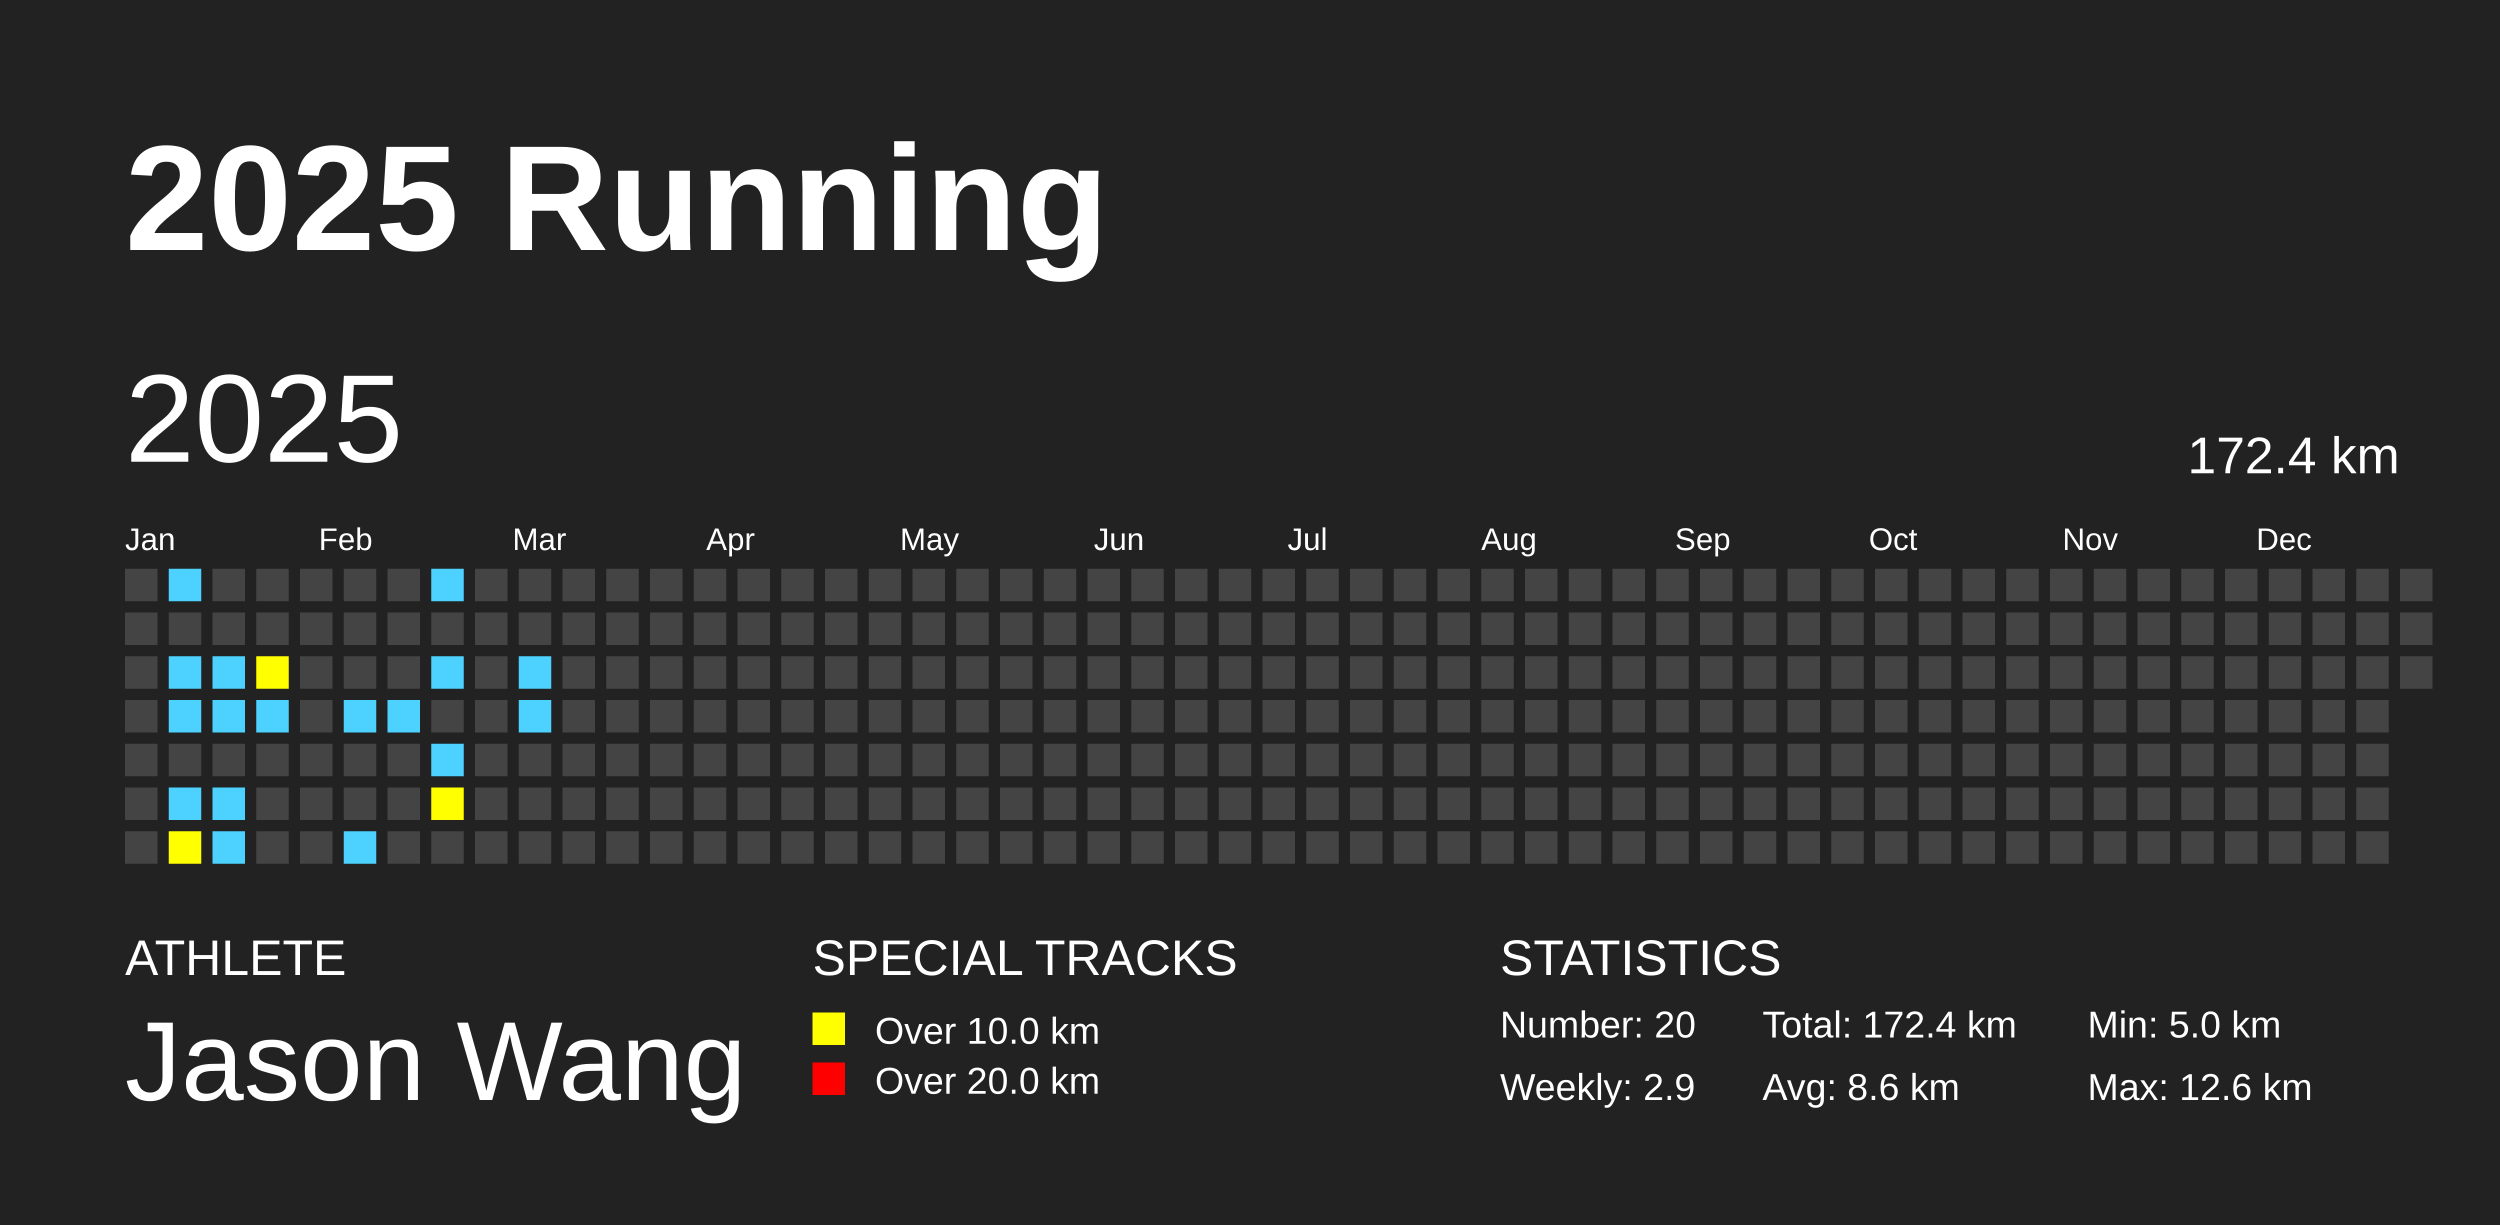
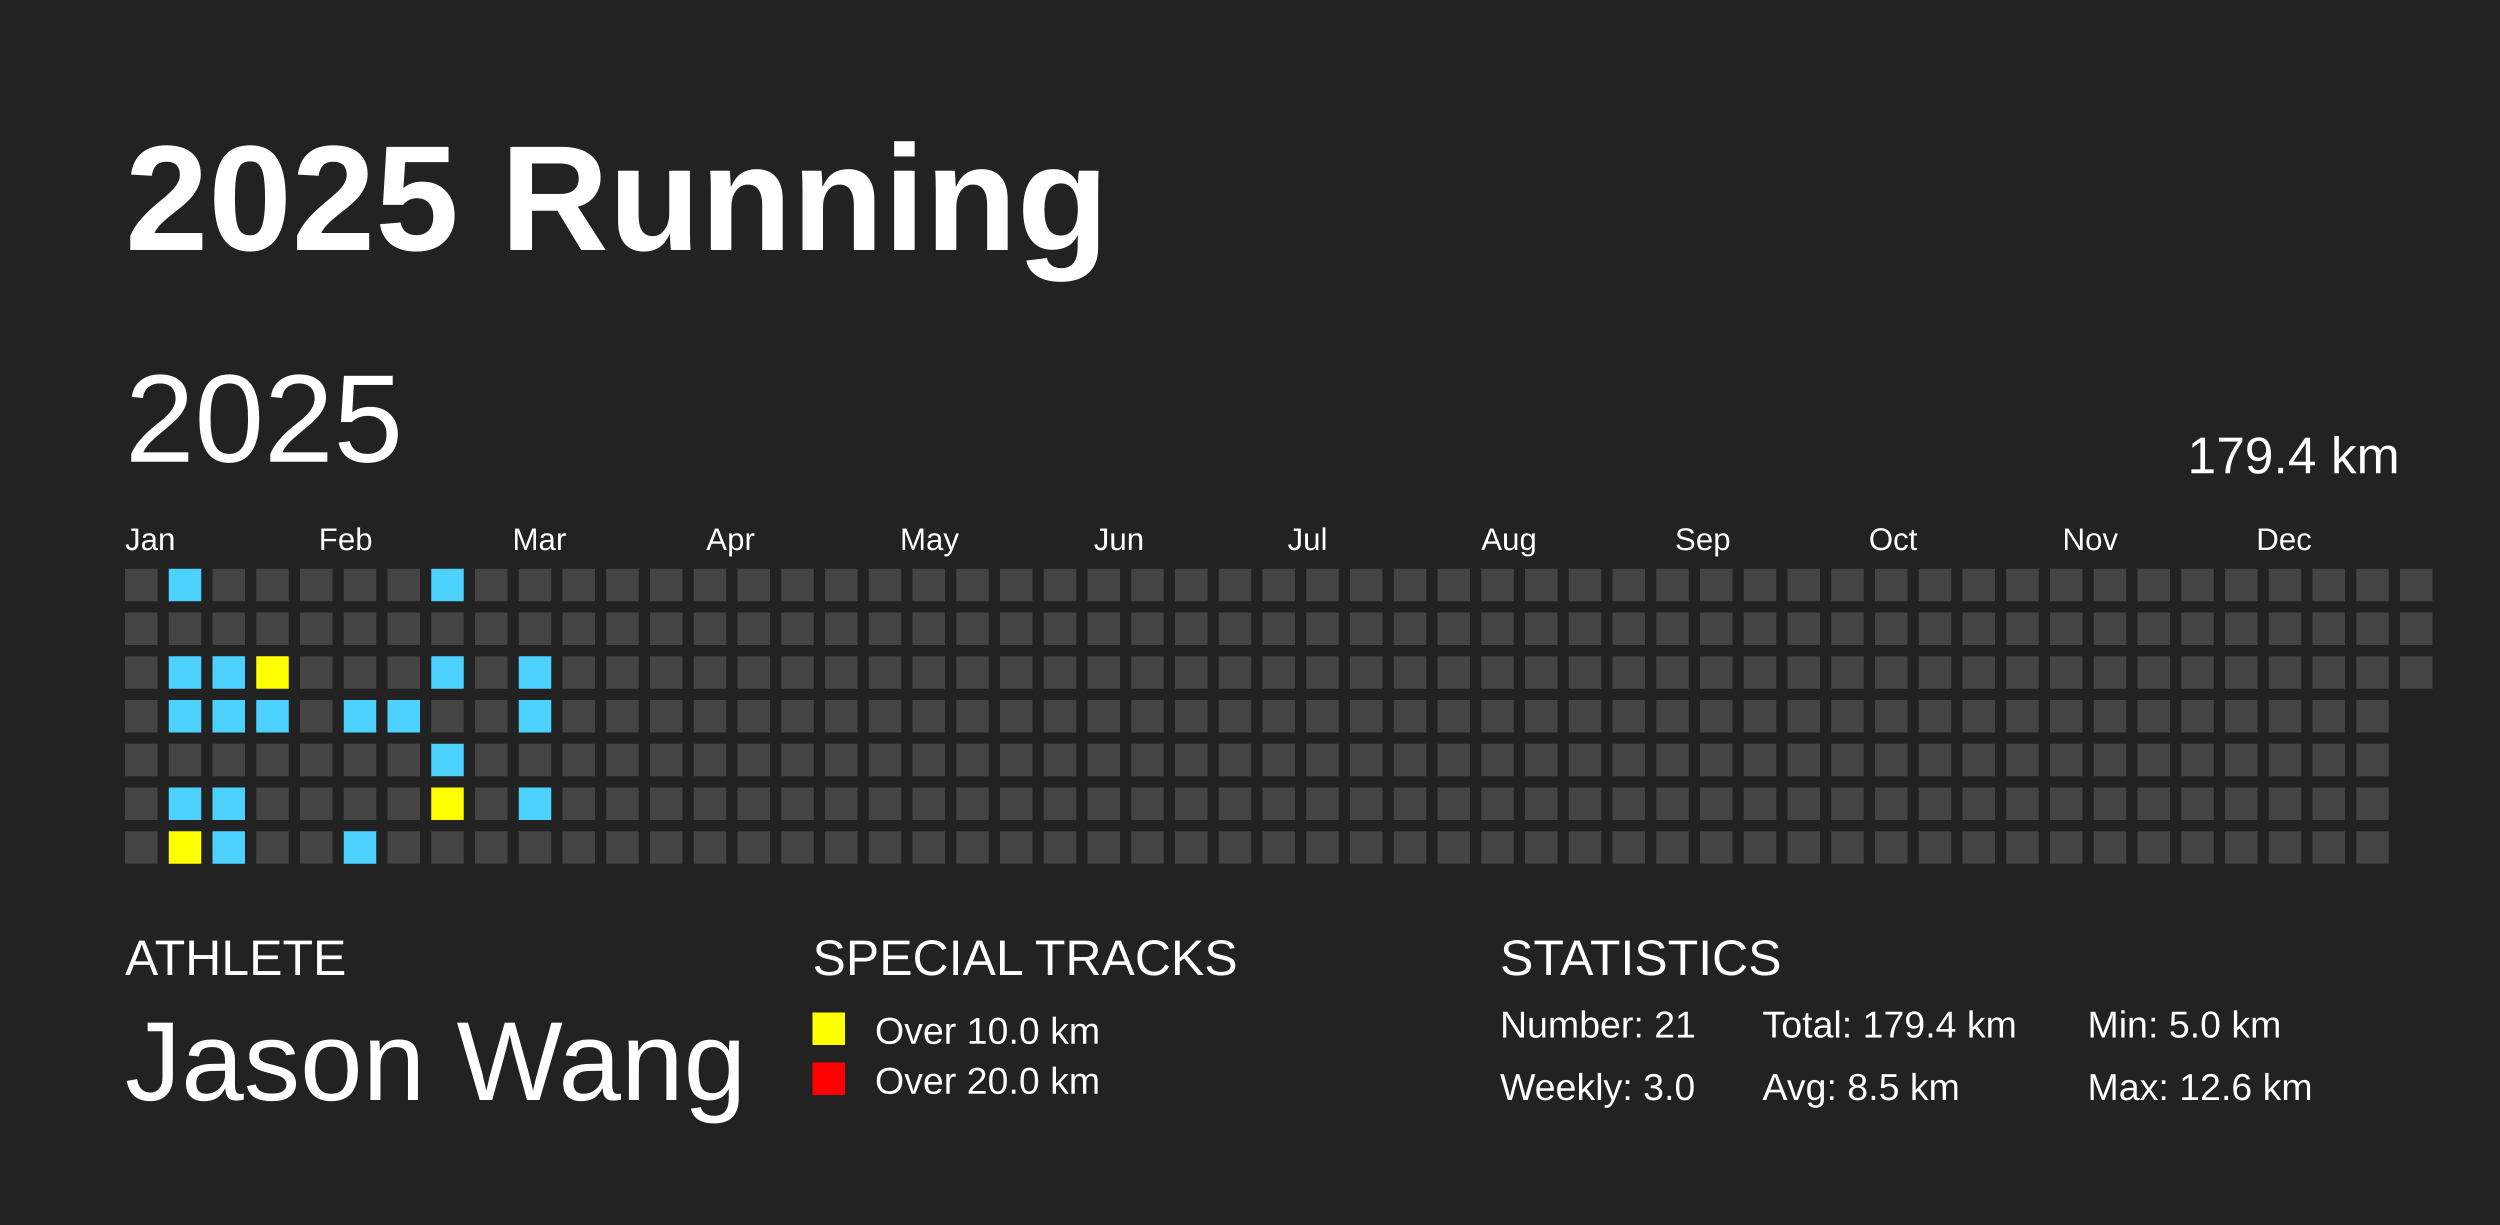
<svg xmlns="http://www.w3.org/2000/svg" baseProfile="full" height="98mm" version="1.1" viewBox="0,0,200,98" width="200mm">
  <defs />
  <rect fill="#222222" height="98" width="200" x="0" y="0" />
  <text fill="#FFFFFF" style="font-size:12px; font-family:Arial; font-weight:bold;" x="10" y="20">2025 Running</text>
  <text fill="#FFFFFF" style="font-size:4px; font-family:Arial" x="10" y="78">ATHLETE</text>
  <text fill="#FFFFFF" style="font-size:9px; font-family:Arial" x="10" y="88">Jason Wang</text>
  <text fill="#FFFFFF" style="font-size:4px; font-family:Arial" x="65" y="78">SPECIAL TRACKS</text>
  <rect fill="yellow" height="2.6" width="2.6" x="65" y="81" />
  <text fill="#FFFFFF" style="font-size:3px; font-family:Arial" x="70" y="83.5">Over 10.0 km</text>
  <rect fill="red" height="2.6" width="2.6" x="65" y="85" />
  <text fill="#FFFFFF" style="font-size:3px; font-family:Arial" x="70" y="87.5">Over 20.0 km</text>
  <text fill="#FFFFFF" style="font-size:4px; font-family:Arial" x="120" y="78">STATISTICS</text>
-   <text fill="#FFFFFF" style="font-size:3px; font-family:Arial" x="120" y="83">Number: 20</text>
-   <text fill="#FFFFFF" style="font-size:3px; font-family:Arial" x="120" y="88">Weekly: 2.9</text>
-   <text fill="#FFFFFF" style="font-size:3px; font-family:Arial" x="141" y="83">Total: 172.4 km</text>
-   <text fill="#FFFFFF" style="font-size:3px; font-family:Arial" x="141" y="88">Avg: 8.6 km</text>
+   <text fill="#FFFFFF" style="font-size:3px; font-family:Arial" x="120" y="83">Number: 21</text>
+   <text fill="#FFFFFF" style="font-size:3px; font-family:Arial" x="120" y="88">Weekly: 3.0</text>
+   <text fill="#FFFFFF" style="font-size:3px; font-family:Arial" x="141" y="83">Total: 179.4 km</text>
+   <text fill="#FFFFFF" style="font-size:3px; font-family:Arial" x="141" y="88">Avg: 8.5 km</text>
  <text fill="#FFFFFF" style="font-size:3px; font-family:Arial" x="167" y="83">Min: 5.0 km</text>
  <text fill="#FFFFFF" style="font-size:3px; font-family:Arial" x="167" y="88">Max: 12.6 km</text>
  <text dominant-baseline="hanging" fill="#FFFFFF" style="font-size:10.0px; font-family:Arial;" x="10" y="30">2025</text>
-   <text dominant-baseline="hanging" fill="#FFFFFF" style="font-size:4.125px; font-family:Arial;" x="175" y="35">172.4 km</text>
+   <text dominant-baseline="hanging" fill="#FFFFFF" style="font-size:4.125px; font-family:Arial;" x="175" y="35">179.4 km</text>
  <text fill="#FFFFFF" style="font-size:2.5px; font-family:Arial" x="10.0" y="44">Jan</text>
  <text fill="#FFFFFF" style="font-size:2.5px; font-family:Arial" x="25.5" y="44">Feb</text>
  <text fill="#FFFFFF" style="font-size:2.5px; font-family:Arial" x="41.0" y="44">Mar</text>
  <text fill="#FFFFFF" style="font-size:2.5px; font-family:Arial" x="56.5" y="44">Apr</text>
  <text fill="#FFFFFF" style="font-size:2.5px; font-family:Arial" x="72.0" y="44">May</text>
  <text fill="#FFFFFF" style="font-size:2.5px; font-family:Arial" x="87.5" y="44">Jun</text>
  <text fill="#FFFFFF" style="font-size:2.5px; font-family:Arial" x="103.0" y="44">Jul</text>
  <text fill="#FFFFFF" style="font-size:2.5px; font-family:Arial" x="118.5" y="44">Aug</text>
  <text fill="#FFFFFF" style="font-size:2.5px; font-family:Arial" x="134.0" y="44">Sep</text>
  <text fill="#FFFFFF" style="font-size:2.5px; font-family:Arial" x="149.5" y="44">Oct</text>
  <text fill="#FFFFFF" style="font-size:2.5px; font-family:Arial" x="165.0" y="44">Nov</text>
  <text fill="#FFFFFF" style="font-size:2.5px; font-family:Arial" x="180.5" y="44">Dec</text>
  <rect fill="#444444" height="2.6" width="2.6" x="10.0" y="45.5" />
  <rect fill="#444444" height="2.6" width="2.6" x="10.0" y="49.0" />
  <rect fill="#444444" height="2.6" width="2.6" x="10.0" y="52.5" />
  <rect fill="#444444" height="2.6" width="2.6" x="10.0" y="56.0" />
  <rect fill="#444444" height="2.6" width="2.6" x="10.0" y="59.5" />
  <rect fill="#444444" height="2.6" width="2.6" x="10.0" y="63.0" />
  <rect fill="#444444" height="2.6" width="2.6" x="10.0" y="66.5" />
  <rect fill="#4DD2FF" height="2.6" width="2.6" x="13.5" y="45.5" />
  <rect fill="#444444" height="2.6" width="2.6" x="13.5" y="49.0" />
  <rect fill="#4DD2FF" height="2.6" width="2.6" x="13.5" y="52.5" />
  <rect fill="#4DD2FF" height="2.6" width="2.6" x="13.5" y="56.0" />
  <rect fill="#444444" height="2.6" width="2.6" x="13.5" y="59.5" />
  <rect fill="#4DD2FF" height="2.6" width="2.6" x="13.5" y="63.0" />
  <rect fill="yellow" height="2.6" width="2.6" x="13.5" y="66.5" />
  <rect fill="#444444" height="2.6" width="2.6" x="17.0" y="45.5" />
  <rect fill="#444444" height="2.6" width="2.6" x="17.0" y="49.0" />
  <rect fill="#4DD2FF" height="2.6" width="2.6" x="17.0" y="52.5" />
  <rect fill="#4DD2FF" height="2.6" width="2.6" x="17.0" y="56.0" />
  <rect fill="#444444" height="2.6" width="2.6" x="17.0" y="59.5" />
  <rect fill="#4DD2FF" height="2.6" width="2.6" x="17.0" y="63.0" />
  <rect fill="#4DD2FF" height="2.6" width="2.6" x="17.0" y="66.5" />
  <rect fill="#444444" height="2.6" width="2.6" x="20.5" y="45.5" />
  <rect fill="#444444" height="2.6" width="2.6" x="20.5" y="49.0" />
  <rect fill="yellow" height="2.6" width="2.6" x="20.5" y="52.5" />
  <rect fill="#4DD2FF" height="2.6" width="2.6" x="20.5" y="56.0" />
  <rect fill="#444444" height="2.6" width="2.6" x="20.5" y="59.5" />
  <rect fill="#444444" height="2.6" width="2.6" x="20.5" y="63.0" />
  <rect fill="#444444" height="2.6" width="2.6" x="20.5" y="66.5" />
  <rect fill="#444444" height="2.6" width="2.6" x="24.0" y="45.5" />
  <rect fill="#444444" height="2.6" width="2.6" x="24.0" y="49.0" />
  <rect fill="#444444" height="2.6" width="2.6" x="24.0" y="52.5" />
  <rect fill="#444444" height="2.6" width="2.6" x="24.0" y="56.0" />
  <rect fill="#444444" height="2.6" width="2.6" x="24.0" y="59.5" />
  <rect fill="#444444" height="2.6" width="2.6" x="24.0" y="63.0" />
  <rect fill="#444444" height="2.6" width="2.6" x="24.0" y="66.5" />
  <rect fill="#444444" height="2.6" width="2.6" x="27.5" y="45.5" />
  <rect fill="#444444" height="2.6" width="2.6" x="27.5" y="49.0" />
  <rect fill="#444444" height="2.6" width="2.6" x="27.5" y="52.5" />
  <rect fill="#4DD2FF" height="2.6" width="2.6" x="27.5" y="56.0" />
  <rect fill="#444444" height="2.6" width="2.6" x="27.5" y="59.5" />
  <rect fill="#444444" height="2.6" width="2.6" x="27.5" y="63.0" />
  <rect fill="#4DD2FF" height="2.6" width="2.6" x="27.5" y="66.5" />
  <rect fill="#444444" height="2.6" width="2.6" x="31.0" y="45.5" />
  <rect fill="#444444" height="2.6" width="2.6" x="31.0" y="49.0" />
  <rect fill="#444444" height="2.6" width="2.6" x="31.0" y="52.5" />
  <rect fill="#4DD2FF" height="2.6" width="2.6" x="31.0" y="56.0" />
  <rect fill="#444444" height="2.6" width="2.6" x="31.0" y="59.5" />
  <rect fill="#444444" height="2.6" width="2.6" x="31.0" y="63.0" />
  <rect fill="#444444" height="2.6" width="2.6" x="31.0" y="66.5" />
  <rect fill="#4DD2FF" height="2.6" width="2.6" x="34.5" y="45.5" />
  <rect fill="#444444" height="2.6" width="2.6" x="34.5" y="49.0" />
  <rect fill="#4DD2FF" height="2.6" width="2.6" x="34.5" y="52.5" />
  <rect fill="#444444" height="2.6" width="2.6" x="34.5" y="56.0" />
  <rect fill="#4DD2FF" height="2.6" width="2.6" x="34.5" y="59.5" />
  <rect fill="yellow" height="2.6" width="2.6" x="34.5" y="63.0" />
  <rect fill="#444444" height="2.6" width="2.6" x="34.5" y="66.5" />
  <rect fill="#444444" height="2.6" width="2.6" x="38.0" y="45.5" />
  <rect fill="#444444" height="2.6" width="2.6" x="38.0" y="49.0" />
  <rect fill="#444444" height="2.6" width="2.6" x="38.0" y="52.5" />
  <rect fill="#444444" height="2.6" width="2.6" x="38.0" y="56.0" />
  <rect fill="#444444" height="2.6" width="2.6" x="38.0" y="59.5" />
  <rect fill="#444444" height="2.6" width="2.6" x="38.0" y="63.0" />
  <rect fill="#444444" height="2.6" width="2.6" x="38.0" y="66.5" />
  <rect fill="#444444" height="2.6" width="2.6" x="41.5" y="45.5" />
  <rect fill="#444444" height="2.6" width="2.6" x="41.5" y="49.0" />
  <rect fill="#4DD2FF" height="2.6" width="2.6" x="41.5" y="52.5" />
  <rect fill="#4DD2FF" height="2.6" width="2.6" x="41.5" y="56.0" />
  <rect fill="#444444" height="2.6" width="2.6" x="41.5" y="59.5" />
-   <rect fill="#444444" height="2.6" width="2.6" x="41.5" y="63.0" />
+   <rect fill="#4DD2FF" height="2.6" width="2.6" x="41.5" y="63.0" />
  <rect fill="#444444" height="2.6" width="2.6" x="41.5" y="66.5" />
  <rect fill="#444444" height="2.6" width="2.6" x="45.0" y="45.5" />
  <rect fill="#444444" height="2.6" width="2.6" x="45.0" y="49.0" />
  <rect fill="#444444" height="2.6" width="2.6" x="45.0" y="52.5" />
  <rect fill="#444444" height="2.6" width="2.6" x="45.0" y="56.0" />
  <rect fill="#444444" height="2.6" width="2.6" x="45.0" y="59.5" />
  <rect fill="#444444" height="2.6" width="2.6" x="45.0" y="63.0" />
  <rect fill="#444444" height="2.6" width="2.6" x="45.0" y="66.5" />
  <rect fill="#444444" height="2.6" width="2.6" x="48.5" y="45.5" />
  <rect fill="#444444" height="2.6" width="2.6" x="48.5" y="49.0" />
  <rect fill="#444444" height="2.6" width="2.6" x="48.5" y="52.5" />
  <rect fill="#444444" height="2.6" width="2.6" x="48.5" y="56.0" />
  <rect fill="#444444" height="2.6" width="2.6" x="48.5" y="59.5" />
  <rect fill="#444444" height="2.6" width="2.6" x="48.5" y="63.0" />
  <rect fill="#444444" height="2.6" width="2.6" x="48.5" y="66.5" />
  <rect fill="#444444" height="2.6" width="2.6" x="52.0" y="45.5" />
  <rect fill="#444444" height="2.6" width="2.6" x="52.0" y="49.0" />
  <rect fill="#444444" height="2.6" width="2.6" x="52.0" y="52.5" />
  <rect fill="#444444" height="2.6" width="2.6" x="52.0" y="56.0" />
  <rect fill="#444444" height="2.6" width="2.6" x="52.0" y="59.5" />
  <rect fill="#444444" height="2.6" width="2.6" x="52.0" y="63.0" />
  <rect fill="#444444" height="2.6" width="2.6" x="52.0" y="66.5" />
  <rect fill="#444444" height="2.6" width="2.6" x="55.5" y="45.5" />
  <rect fill="#444444" height="2.6" width="2.6" x="55.5" y="49.0" />
  <rect fill="#444444" height="2.6" width="2.6" x="55.5" y="52.5" />
  <rect fill="#444444" height="2.6" width="2.6" x="55.5" y="56.0" />
  <rect fill="#444444" height="2.6" width="2.6" x="55.5" y="59.5" />
  <rect fill="#444444" height="2.6" width="2.6" x="55.5" y="63.0" />
  <rect fill="#444444" height="2.6" width="2.6" x="55.5" y="66.5" />
  <rect fill="#444444" height="2.6" width="2.6" x="59.0" y="45.5" />
  <rect fill="#444444" height="2.6" width="2.6" x="59.0" y="49.0" />
  <rect fill="#444444" height="2.6" width="2.6" x="59.0" y="52.5" />
  <rect fill="#444444" height="2.6" width="2.6" x="59.0" y="56.0" />
  <rect fill="#444444" height="2.6" width="2.6" x="59.0" y="59.5" />
  <rect fill="#444444" height="2.6" width="2.6" x="59.0" y="63.0" />
  <rect fill="#444444" height="2.6" width="2.6" x="59.0" y="66.5" />
  <rect fill="#444444" height="2.6" width="2.6" x="62.5" y="45.5" />
  <rect fill="#444444" height="2.6" width="2.6" x="62.5" y="49.0" />
  <rect fill="#444444" height="2.6" width="2.6" x="62.5" y="52.5" />
  <rect fill="#444444" height="2.6" width="2.6" x="62.5" y="56.0" />
  <rect fill="#444444" height="2.6" width="2.6" x="62.5" y="59.5" />
  <rect fill="#444444" height="2.6" width="2.6" x="62.5" y="63.0" />
  <rect fill="#444444" height="2.6" width="2.6" x="62.5" y="66.5" />
  <rect fill="#444444" height="2.6" width="2.6" x="66.0" y="45.5" />
  <rect fill="#444444" height="2.6" width="2.6" x="66.0" y="49.0" />
  <rect fill="#444444" height="2.6" width="2.6" x="66.0" y="52.5" />
  <rect fill="#444444" height="2.6" width="2.6" x="66.0" y="56.0" />
  <rect fill="#444444" height="2.6" width="2.6" x="66.0" y="59.5" />
  <rect fill="#444444" height="2.6" width="2.6" x="66.0" y="63.0" />
  <rect fill="#444444" height="2.6" width="2.6" x="66.0" y="66.5" />
  <rect fill="#444444" height="2.6" width="2.6" x="69.5" y="45.5" />
  <rect fill="#444444" height="2.6" width="2.6" x="69.5" y="49.0" />
  <rect fill="#444444" height="2.6" width="2.6" x="69.5" y="52.5" />
  <rect fill="#444444" height="2.6" width="2.6" x="69.5" y="56.0" />
  <rect fill="#444444" height="2.6" width="2.6" x="69.5" y="59.5" />
  <rect fill="#444444" height="2.6" width="2.6" x="69.5" y="63.0" />
  <rect fill="#444444" height="2.6" width="2.6" x="69.5" y="66.5" />
  <rect fill="#444444" height="2.6" width="2.6" x="73.0" y="45.5" />
  <rect fill="#444444" height="2.6" width="2.6" x="73.0" y="49.0" />
  <rect fill="#444444" height="2.6" width="2.6" x="73.0" y="52.5" />
  <rect fill="#444444" height="2.6" width="2.6" x="73.0" y="56.0" />
  <rect fill="#444444" height="2.6" width="2.6" x="73.0" y="59.5" />
  <rect fill="#444444" height="2.6" width="2.6" x="73.0" y="63.0" />
  <rect fill="#444444" height="2.6" width="2.6" x="73.0" y="66.5" />
  <rect fill="#444444" height="2.6" width="2.6" x="76.5" y="45.5" />
  <rect fill="#444444" height="2.6" width="2.6" x="76.5" y="49.0" />
  <rect fill="#444444" height="2.6" width="2.6" x="76.5" y="52.5" />
  <rect fill="#444444" height="2.6" width="2.6" x="76.5" y="56.0" />
  <rect fill="#444444" height="2.6" width="2.6" x="76.5" y="59.5" />
  <rect fill="#444444" height="2.6" width="2.6" x="76.5" y="63.0" />
  <rect fill="#444444" height="2.6" width="2.6" x="76.5" y="66.5" />
  <rect fill="#444444" height="2.6" width="2.6" x="80.0" y="45.5" />
  <rect fill="#444444" height="2.6" width="2.6" x="80.0" y="49.0" />
  <rect fill="#444444" height="2.6" width="2.6" x="80.0" y="52.5" />
  <rect fill="#444444" height="2.6" width="2.6" x="80.0" y="56.0" />
  <rect fill="#444444" height="2.6" width="2.6" x="80.0" y="59.5" />
  <rect fill="#444444" height="2.6" width="2.6" x="80.0" y="63.0" />
  <rect fill="#444444" height="2.6" width="2.6" x="80.0" y="66.5" />
  <rect fill="#444444" height="2.6" width="2.6" x="83.5" y="45.5" />
  <rect fill="#444444" height="2.6" width="2.6" x="83.5" y="49.0" />
  <rect fill="#444444" height="2.6" width="2.6" x="83.5" y="52.5" />
  <rect fill="#444444" height="2.6" width="2.6" x="83.5" y="56.0" />
  <rect fill="#444444" height="2.6" width="2.6" x="83.5" y="59.5" />
  <rect fill="#444444" height="2.6" width="2.6" x="83.5" y="63.0" />
  <rect fill="#444444" height="2.6" width="2.6" x="83.5" y="66.5" />
  <rect fill="#444444" height="2.6" width="2.6" x="87.0" y="45.5" />
  <rect fill="#444444" height="2.6" width="2.6" x="87.0" y="49.0" />
  <rect fill="#444444" height="2.6" width="2.6" x="87.0" y="52.5" />
  <rect fill="#444444" height="2.6" width="2.6" x="87.0" y="56.0" />
  <rect fill="#444444" height="2.6" width="2.6" x="87.0" y="59.5" />
  <rect fill="#444444" height="2.6" width="2.6" x="87.0" y="63.0" />
  <rect fill="#444444" height="2.6" width="2.6" x="87.0" y="66.5" />
  <rect fill="#444444" height="2.6" width="2.6" x="90.5" y="45.5" />
  <rect fill="#444444" height="2.6" width="2.6" x="90.5" y="49.0" />
  <rect fill="#444444" height="2.6" width="2.6" x="90.5" y="52.5" />
  <rect fill="#444444" height="2.6" width="2.6" x="90.5" y="56.0" />
  <rect fill="#444444" height="2.6" width="2.6" x="90.5" y="59.5" />
  <rect fill="#444444" height="2.6" width="2.6" x="90.5" y="63.0" />
  <rect fill="#444444" height="2.6" width="2.6" x="90.5" y="66.5" />
  <rect fill="#444444" height="2.6" width="2.6" x="94.0" y="45.5" />
  <rect fill="#444444" height="2.6" width="2.6" x="94.0" y="49.0" />
  <rect fill="#444444" height="2.6" width="2.6" x="94.0" y="52.5" />
  <rect fill="#444444" height="2.6" width="2.6" x="94.0" y="56.0" />
  <rect fill="#444444" height="2.6" width="2.6" x="94.0" y="59.5" />
  <rect fill="#444444" height="2.6" width="2.6" x="94.0" y="63.0" />
  <rect fill="#444444" height="2.6" width="2.6" x="94.0" y="66.5" />
  <rect fill="#444444" height="2.6" width="2.6" x="97.5" y="45.5" />
  <rect fill="#444444" height="2.6" width="2.6" x="97.5" y="49.0" />
  <rect fill="#444444" height="2.6" width="2.6" x="97.5" y="52.5" />
  <rect fill="#444444" height="2.6" width="2.6" x="97.5" y="56.0" />
  <rect fill="#444444" height="2.6" width="2.6" x="97.5" y="59.5" />
  <rect fill="#444444" height="2.6" width="2.6" x="97.5" y="63.0" />
  <rect fill="#444444" height="2.6" width="2.6" x="97.5" y="66.5" />
  <rect fill="#444444" height="2.6" width="2.6" x="101.0" y="45.5" />
  <rect fill="#444444" height="2.6" width="2.6" x="101.0" y="49.0" />
  <rect fill="#444444" height="2.6" width="2.6" x="101.0" y="52.5" />
  <rect fill="#444444" height="2.6" width="2.6" x="101.0" y="56.0" />
  <rect fill="#444444" height="2.6" width="2.6" x="101.0" y="59.5" />
  <rect fill="#444444" height="2.6" width="2.6" x="101.0" y="63.0" />
  <rect fill="#444444" height="2.6" width="2.6" x="101.0" y="66.5" />
  <rect fill="#444444" height="2.6" width="2.6" x="104.5" y="45.5" />
  <rect fill="#444444" height="2.6" width="2.6" x="104.5" y="49.0" />
  <rect fill="#444444" height="2.6" width="2.6" x="104.5" y="52.5" />
  <rect fill="#444444" height="2.6" width="2.6" x="104.5" y="56.0" />
  <rect fill="#444444" height="2.6" width="2.6" x="104.5" y="59.5" />
  <rect fill="#444444" height="2.6" width="2.6" x="104.5" y="63.0" />
  <rect fill="#444444" height="2.6" width="2.6" x="104.5" y="66.5" />
  <rect fill="#444444" height="2.6" width="2.6" x="108.0" y="45.5" />
  <rect fill="#444444" height="2.6" width="2.6" x="108.0" y="49.0" />
  <rect fill="#444444" height="2.6" width="2.6" x="108.0" y="52.5" />
  <rect fill="#444444" height="2.6" width="2.6" x="108.0" y="56.0" />
  <rect fill="#444444" height="2.6" width="2.6" x="108.0" y="59.5" />
  <rect fill="#444444" height="2.6" width="2.6" x="108.0" y="63.0" />
  <rect fill="#444444" height="2.6" width="2.6" x="108.0" y="66.5" />
  <rect fill="#444444" height="2.6" width="2.6" x="111.5" y="45.5" />
  <rect fill="#444444" height="2.6" width="2.6" x="111.5" y="49.0" />
  <rect fill="#444444" height="2.6" width="2.6" x="111.5" y="52.5" />
  <rect fill="#444444" height="2.6" width="2.6" x="111.5" y="56.0" />
  <rect fill="#444444" height="2.6" width="2.6" x="111.5" y="59.5" />
  <rect fill="#444444" height="2.6" width="2.6" x="111.5" y="63.0" />
  <rect fill="#444444" height="2.6" width="2.6" x="111.5" y="66.5" />
  <rect fill="#444444" height="2.6" width="2.6" x="115.0" y="45.5" />
  <rect fill="#444444" height="2.6" width="2.6" x="115.0" y="49.0" />
  <rect fill="#444444" height="2.6" width="2.6" x="115.0" y="52.5" />
  <rect fill="#444444" height="2.6" width="2.6" x="115.0" y="56.0" />
  <rect fill="#444444" height="2.6" width="2.6" x="115.0" y="59.5" />
  <rect fill="#444444" height="2.6" width="2.6" x="115.0" y="63.0" />
  <rect fill="#444444" height="2.6" width="2.6" x="115.0" y="66.5" />
  <rect fill="#444444" height="2.6" width="2.6" x="118.5" y="45.5" />
  <rect fill="#444444" height="2.6" width="2.6" x="118.5" y="49.0" />
  <rect fill="#444444" height="2.6" width="2.6" x="118.5" y="52.5" />
  <rect fill="#444444" height="2.6" width="2.6" x="118.5" y="56.0" />
  <rect fill="#444444" height="2.6" width="2.6" x="118.5" y="59.5" />
  <rect fill="#444444" height="2.6" width="2.6" x="118.5" y="63.0" />
  <rect fill="#444444" height="2.6" width="2.6" x="118.5" y="66.5" />
  <rect fill="#444444" height="2.6" width="2.6" x="122.0" y="45.5" />
  <rect fill="#444444" height="2.6" width="2.6" x="122.0" y="49.0" />
  <rect fill="#444444" height="2.6" width="2.6" x="122.0" y="52.5" />
  <rect fill="#444444" height="2.6" width="2.6" x="122.0" y="56.0" />
  <rect fill="#444444" height="2.6" width="2.6" x="122.0" y="59.5" />
  <rect fill="#444444" height="2.6" width="2.6" x="122.0" y="63.0" />
  <rect fill="#444444" height="2.6" width="2.6" x="122.0" y="66.5" />
  <rect fill="#444444" height="2.6" width="2.6" x="125.5" y="45.5" />
  <rect fill="#444444" height="2.6" width="2.6" x="125.5" y="49.0" />
  <rect fill="#444444" height="2.6" width="2.6" x="125.5" y="52.5" />
  <rect fill="#444444" height="2.6" width="2.6" x="125.5" y="56.0" />
  <rect fill="#444444" height="2.6" width="2.6" x="125.5" y="59.5" />
  <rect fill="#444444" height="2.6" width="2.6" x="125.5" y="63.0" />
  <rect fill="#444444" height="2.6" width="2.6" x="125.5" y="66.5" />
  <rect fill="#444444" height="2.6" width="2.6" x="129.0" y="45.5" />
  <rect fill="#444444" height="2.6" width="2.6" x="129.0" y="49.0" />
  <rect fill="#444444" height="2.6" width="2.6" x="129.0" y="52.5" />
  <rect fill="#444444" height="2.6" width="2.6" x="129.0" y="56.0" />
  <rect fill="#444444" height="2.6" width="2.6" x="129.0" y="59.5" />
  <rect fill="#444444" height="2.6" width="2.6" x="129.0" y="63.0" />
  <rect fill="#444444" height="2.6" width="2.6" x="129.0" y="66.5" />
  <rect fill="#444444" height="2.6" width="2.6" x="132.5" y="45.5" />
  <rect fill="#444444" height="2.6" width="2.6" x="132.5" y="49.0" />
  <rect fill="#444444" height="2.6" width="2.6" x="132.5" y="52.5" />
  <rect fill="#444444" height="2.6" width="2.6" x="132.5" y="56.0" />
  <rect fill="#444444" height="2.6" width="2.6" x="132.5" y="59.5" />
  <rect fill="#444444" height="2.6" width="2.6" x="132.5" y="63.0" />
  <rect fill="#444444" height="2.6" width="2.6" x="132.5" y="66.5" />
  <rect fill="#444444" height="2.6" width="2.6" x="136.0" y="45.5" />
  <rect fill="#444444" height="2.6" width="2.6" x="136.0" y="49.0" />
  <rect fill="#444444" height="2.6" width="2.6" x="136.0" y="52.5" />
  <rect fill="#444444" height="2.6" width="2.6" x="136.0" y="56.0" />
  <rect fill="#444444" height="2.6" width="2.6" x="136.0" y="59.5" />
  <rect fill="#444444" height="2.6" width="2.6" x="136.0" y="63.0" />
  <rect fill="#444444" height="2.6" width="2.6" x="136.0" y="66.5" />
  <rect fill="#444444" height="2.6" width="2.6" x="139.5" y="45.5" />
  <rect fill="#444444" height="2.6" width="2.6" x="139.5" y="49.0" />
  <rect fill="#444444" height="2.6" width="2.6" x="139.5" y="52.5" />
  <rect fill="#444444" height="2.6" width="2.6" x="139.5" y="56.0" />
  <rect fill="#444444" height="2.6" width="2.6" x="139.5" y="59.5" />
  <rect fill="#444444" height="2.6" width="2.6" x="139.5" y="63.0" />
  <rect fill="#444444" height="2.6" width="2.6" x="139.5" y="66.5" />
  <rect fill="#444444" height="2.6" width="2.6" x="143.0" y="45.5" />
  <rect fill="#444444" height="2.6" width="2.6" x="143.0" y="49.0" />
  <rect fill="#444444" height="2.6" width="2.6" x="143.0" y="52.5" />
  <rect fill="#444444" height="2.6" width="2.6" x="143.0" y="56.0" />
  <rect fill="#444444" height="2.6" width="2.6" x="143.0" y="59.5" />
  <rect fill="#444444" height="2.6" width="2.6" x="143.0" y="63.0" />
  <rect fill="#444444" height="2.6" width="2.6" x="143.0" y="66.5" />
  <rect fill="#444444" height="2.6" width="2.6" x="146.5" y="45.5" />
  <rect fill="#444444" height="2.6" width="2.6" x="146.5" y="49.0" />
  <rect fill="#444444" height="2.6" width="2.6" x="146.5" y="52.5" />
  <rect fill="#444444" height="2.6" width="2.6" x="146.5" y="56.0" />
  <rect fill="#444444" height="2.6" width="2.6" x="146.5" y="59.5" />
  <rect fill="#444444" height="2.6" width="2.6" x="146.5" y="63.0" />
  <rect fill="#444444" height="2.6" width="2.6" x="146.5" y="66.5" />
  <rect fill="#444444" height="2.6" width="2.6" x="150.0" y="45.5" />
  <rect fill="#444444" height="2.6" width="2.6" x="150.0" y="49.0" />
  <rect fill="#444444" height="2.6" width="2.6" x="150.0" y="52.5" />
  <rect fill="#444444" height="2.6" width="2.6" x="150.0" y="56.0" />
  <rect fill="#444444" height="2.6" width="2.6" x="150.0" y="59.5" />
  <rect fill="#444444" height="2.6" width="2.6" x="150.0" y="63.0" />
  <rect fill="#444444" height="2.6" width="2.6" x="150.0" y="66.5" />
  <rect fill="#444444" height="2.6" width="2.6" x="153.5" y="45.5" />
  <rect fill="#444444" height="2.6" width="2.6" x="153.5" y="49.0" />
  <rect fill="#444444" height="2.6" width="2.6" x="153.5" y="52.5" />
  <rect fill="#444444" height="2.6" width="2.6" x="153.5" y="56.0" />
  <rect fill="#444444" height="2.6" width="2.6" x="153.5" y="59.5" />
  <rect fill="#444444" height="2.6" width="2.6" x="153.5" y="63.0" />
  <rect fill="#444444" height="2.6" width="2.6" x="153.5" y="66.5" />
  <rect fill="#444444" height="2.6" width="2.6" x="157.0" y="45.5" />
  <rect fill="#444444" height="2.6" width="2.6" x="157.0" y="49.0" />
  <rect fill="#444444" height="2.6" width="2.6" x="157.0" y="52.5" />
  <rect fill="#444444" height="2.6" width="2.6" x="157.0" y="56.0" />
  <rect fill="#444444" height="2.6" width="2.6" x="157.0" y="59.5" />
  <rect fill="#444444" height="2.6" width="2.6" x="157.0" y="63.0" />
  <rect fill="#444444" height="2.6" width="2.6" x="157.0" y="66.5" />
  <rect fill="#444444" height="2.6" width="2.6" x="160.5" y="45.5" />
  <rect fill="#444444" height="2.6" width="2.6" x="160.5" y="49.0" />
  <rect fill="#444444" height="2.6" width="2.6" x="160.5" y="52.5" />
  <rect fill="#444444" height="2.6" width="2.6" x="160.5" y="56.0" />
  <rect fill="#444444" height="2.6" width="2.6" x="160.5" y="59.5" />
  <rect fill="#444444" height="2.6" width="2.6" x="160.5" y="63.0" />
  <rect fill="#444444" height="2.6" width="2.6" x="160.5" y="66.5" />
  <rect fill="#444444" height="2.6" width="2.6" x="164.0" y="45.5" />
  <rect fill="#444444" height="2.6" width="2.6" x="164.0" y="49.0" />
  <rect fill="#444444" height="2.6" width="2.6" x="164.0" y="52.5" />
  <rect fill="#444444" height="2.6" width="2.6" x="164.0" y="56.0" />
  <rect fill="#444444" height="2.6" width="2.6" x="164.0" y="59.5" />
  <rect fill="#444444" height="2.6" width="2.6" x="164.0" y="63.0" />
  <rect fill="#444444" height="2.6" width="2.6" x="164.0" y="66.5" />
  <rect fill="#444444" height="2.6" width="2.6" x="167.5" y="45.5" />
  <rect fill="#444444" height="2.6" width="2.6" x="167.5" y="49.0" />
  <rect fill="#444444" height="2.6" width="2.6" x="167.5" y="52.5" />
  <rect fill="#444444" height="2.6" width="2.6" x="167.5" y="56.0" />
  <rect fill="#444444" height="2.6" width="2.6" x="167.5" y="59.5" />
  <rect fill="#444444" height="2.6" width="2.6" x="167.5" y="63.0" />
  <rect fill="#444444" height="2.6" width="2.6" x="167.5" y="66.5" />
  <rect fill="#444444" height="2.6" width="2.6" x="171.0" y="45.5" />
  <rect fill="#444444" height="2.6" width="2.6" x="171.0" y="49.0" />
  <rect fill="#444444" height="2.6" width="2.6" x="171.0" y="52.5" />
  <rect fill="#444444" height="2.6" width="2.6" x="171.0" y="56.0" />
  <rect fill="#444444" height="2.6" width="2.6" x="171.0" y="59.5" />
  <rect fill="#444444" height="2.6" width="2.6" x="171.0" y="63.0" />
  <rect fill="#444444" height="2.6" width="2.6" x="171.0" y="66.5" />
  <rect fill="#444444" height="2.6" width="2.6" x="174.5" y="45.5" />
  <rect fill="#444444" height="2.6" width="2.6" x="174.5" y="49.0" />
  <rect fill="#444444" height="2.6" width="2.6" x="174.5" y="52.5" />
  <rect fill="#444444" height="2.6" width="2.6" x="174.5" y="56.0" />
  <rect fill="#444444" height="2.6" width="2.6" x="174.5" y="59.5" />
  <rect fill="#444444" height="2.6" width="2.6" x="174.5" y="63.0" />
  <rect fill="#444444" height="2.6" width="2.6" x="174.5" y="66.5" />
  <rect fill="#444444" height="2.6" width="2.6" x="178.0" y="45.5" />
  <rect fill="#444444" height="2.6" width="2.6" x="178.0" y="49.0" />
  <rect fill="#444444" height="2.6" width="2.6" x="178.0" y="52.5" />
  <rect fill="#444444" height="2.6" width="2.6" x="178.0" y="56.0" />
  <rect fill="#444444" height="2.6" width="2.6" x="178.0" y="59.5" />
  <rect fill="#444444" height="2.6" width="2.6" x="178.0" y="63.0" />
  <rect fill="#444444" height="2.6" width="2.6" x="178.0" y="66.5" />
  <rect fill="#444444" height="2.6" width="2.6" x="181.5" y="45.5" />
  <rect fill="#444444" height="2.6" width="2.6" x="181.5" y="49.0" />
  <rect fill="#444444" height="2.6" width="2.6" x="181.5" y="52.5" />
  <rect fill="#444444" height="2.6" width="2.6" x="181.5" y="56.0" />
  <rect fill="#444444" height="2.6" width="2.6" x="181.5" y="59.5" />
  <rect fill="#444444" height="2.6" width="2.6" x="181.5" y="63.0" />
  <rect fill="#444444" height="2.6" width="2.6" x="181.5" y="66.5" />
  <rect fill="#444444" height="2.6" width="2.6" x="185.0" y="45.5" />
  <rect fill="#444444" height="2.6" width="2.6" x="185.0" y="49.0" />
  <rect fill="#444444" height="2.6" width="2.6" x="185.0" y="52.5" />
  <rect fill="#444444" height="2.6" width="2.6" x="185.0" y="56.0" />
  <rect fill="#444444" height="2.6" width="2.6" x="185.0" y="59.5" />
  <rect fill="#444444" height="2.6" width="2.6" x="185.0" y="63.0" />
  <rect fill="#444444" height="2.6" width="2.6" x="185.0" y="66.5" />
  <rect fill="#444444" height="2.6" width="2.6" x="188.5" y="45.5" />
  <rect fill="#444444" height="2.6" width="2.6" x="188.5" y="49.0" />
  <rect fill="#444444" height="2.6" width="2.6" x="188.5" y="52.5" />
  <rect fill="#444444" height="2.6" width="2.6" x="188.5" y="56.0" />
  <rect fill="#444444" height="2.6" width="2.6" x="188.5" y="59.5" />
  <rect fill="#444444" height="2.6" width="2.6" x="188.5" y="63.0" />
  <rect fill="#444444" height="2.6" width="2.6" x="188.5" y="66.5" />
  <rect fill="#444444" height="2.6" width="2.6" x="192.0" y="45.5" />
  <rect fill="#444444" height="2.6" width="2.6" x="192.0" y="49.0" />
  <rect fill="#444444" height="2.6" width="2.6" x="192.0" y="52.5" />
</svg>
